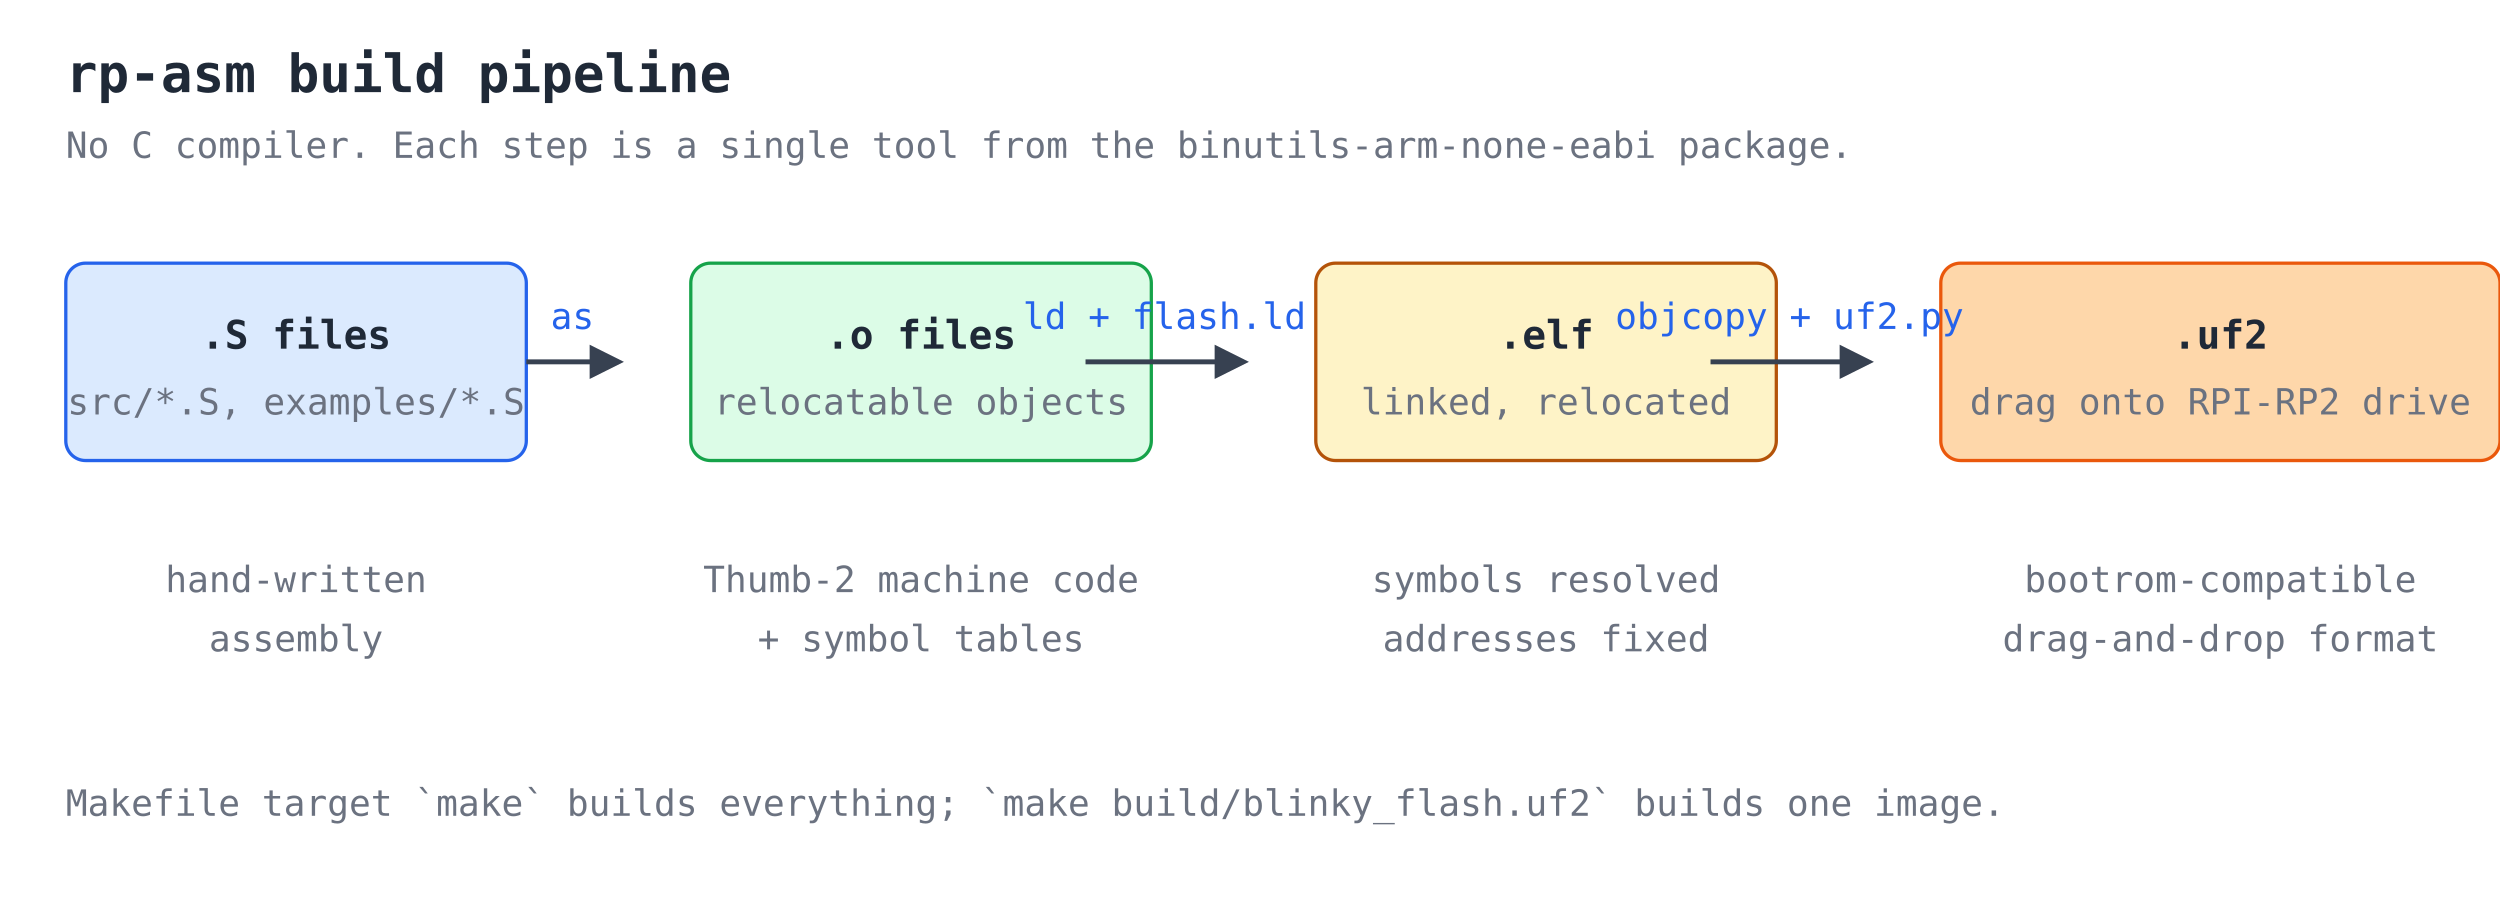
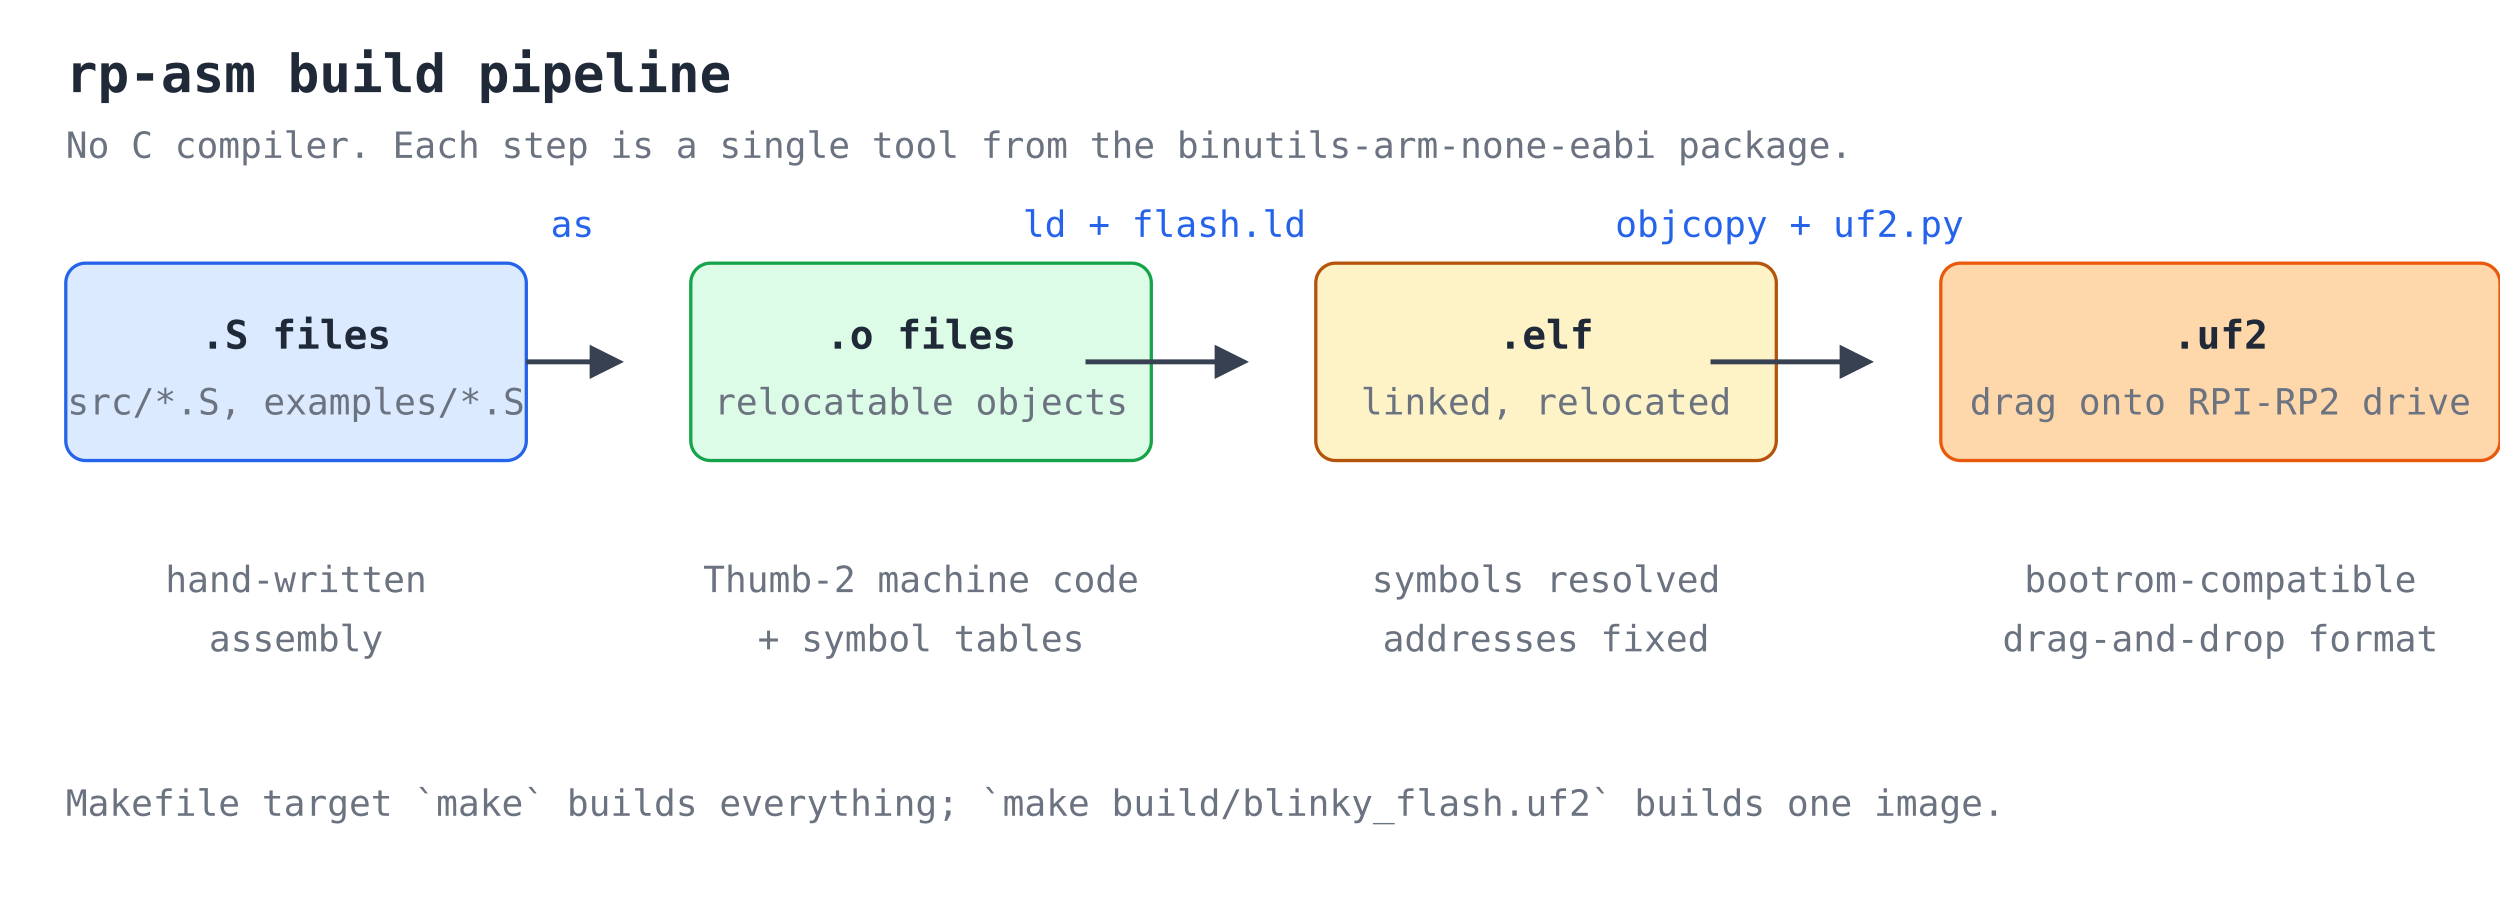
<svg xmlns="http://www.w3.org/2000/svg" viewBox="0 0 760 280" font-family="ui-monospace, Menlo, Monaco, monospace" font-size="12">
  <style>
    /* Light theme defaults: text falls back to near-black. */
    text { fill: #1f2937; }

.title { font-size: 16px; font-weight: bold; }
    .note  { font-size: 11px; fill: #6b7280; }
    .src   { fill: #dbeafe; stroke: #2563eb; }
    .obj   { fill: #dcfce7; stroke: #16a34a; }
    .elf   { fill: #fef3c7; stroke: #b45309; }
    .uf2   { fill: #fed7aa; stroke: #ea580c; }
    .step  { font-size: 11px; fill: #2563eb; }
    .arrow { stroke: #374151; stroke-width: 1.5; fill: none; }
    .label { font-weight: bold; }

    @media (prefers-color-scheme: dark) {
      text { fill: #e5e7eb; }
      .note { fill: #9ca3af; }
      .src { fill: #1e3a8a; }
      .obj { fill: #14532d; }
      .elf { fill: #78350f; }
      .uf2 { fill: #7c2d12; }
    }
  </style>
  <text x="20" y="28" class="title">rp-asm build pipeline</text>
  <text x="20" y="48" class="note">No C compiler. Each step is a single tool from the binutils-arm-none-eabi package.</text>
  <g transform="translate(20,80)">
    <rect x="0" y="0" width="140" height="60" class="src" rx="6" />
    <text x="70" y="26" text-anchor="middle" class="label">.S files</text>
    <text x="70" y="46" text-anchor="middle" class="note">src/*.S, examples/*.S</text>
    <rect x="190" y="0" width="140" height="60" class="obj" rx="6" />
-     <text x="105" y="-6" class="step" />
    <text x="260" y="26" text-anchor="middle" class="label">.o files</text>
    <text x="260" y="46" text-anchor="middle" class="note">relocatable objects</text>
    <rect x="380" y="0" width="140" height="60" class="elf" rx="6" />
    <text x="450" y="26" text-anchor="middle" class="label">.elf</text>
    <text x="450" y="46" text-anchor="middle" class="note">linked, relocated</text>
    <rect x="570" y="0" width="170" height="60" class="uf2" rx="6" />
    <text x="655" y="26" text-anchor="middle" class="label">.uf2</text>
    <text x="655" y="46" text-anchor="middle" class="note">drag onto RPI-RP2 drive</text>
  </g>
  <g class="arrow">
    <path d="M160,110 L188,110" />
    <path d="M330,110 L378,110" />
    <path d="M520,110 L568,110" />
    <polygon points="188,110 180,106 180,114" fill="#374151" />
    <polygon points="378,110 370,106 370,114" fill="#374151" />
    <polygon points="568,110 560,106 560,114" fill="#374151" />
  </g>
-   <text x="174" y="100" text-anchor="middle" class="step">as</text>
-   <text x="354" y="100" text-anchor="middle" class="step">ld + flash.ld</text>
-   <text x="544" y="100" text-anchor="middle" class="step">objcopy + uf2.py</text>
+   <text x="174" y="72" text-anchor="middle" class="step">as</text>
+   <text x="354" y="72" text-anchor="middle" class="step">ld + flash.ld</text>
+   <text x="544" y="72" text-anchor="middle" class="step">objcopy + uf2.py</text>
  <g transform="translate(20,180)">
    <text x="70" y="0" text-anchor="middle" class="note">hand-written</text>
    <text x="260" y="0" text-anchor="middle" class="note">Thumb-2 machine code</text>
    <text x="450" y="0" text-anchor="middle" class="note">symbols resolved</text>
    <text x="655" y="0" text-anchor="middle" class="note">bootrom-compatible</text>
    <text x="70" y="18" text-anchor="middle" class="note">assembly</text>
    <text x="260" y="18" text-anchor="middle" class="note">+ symbol tables</text>
    <text x="450" y="18" text-anchor="middle" class="note">addresses fixed</text>
    <text x="655" y="18" text-anchor="middle" class="note">drag-and-drop format</text>
  </g>
  <text x="20" y="248" class="note">Makefile target `make` builds everything; `make build/blinky_flash.uf2` builds one image.</text>
</svg>
